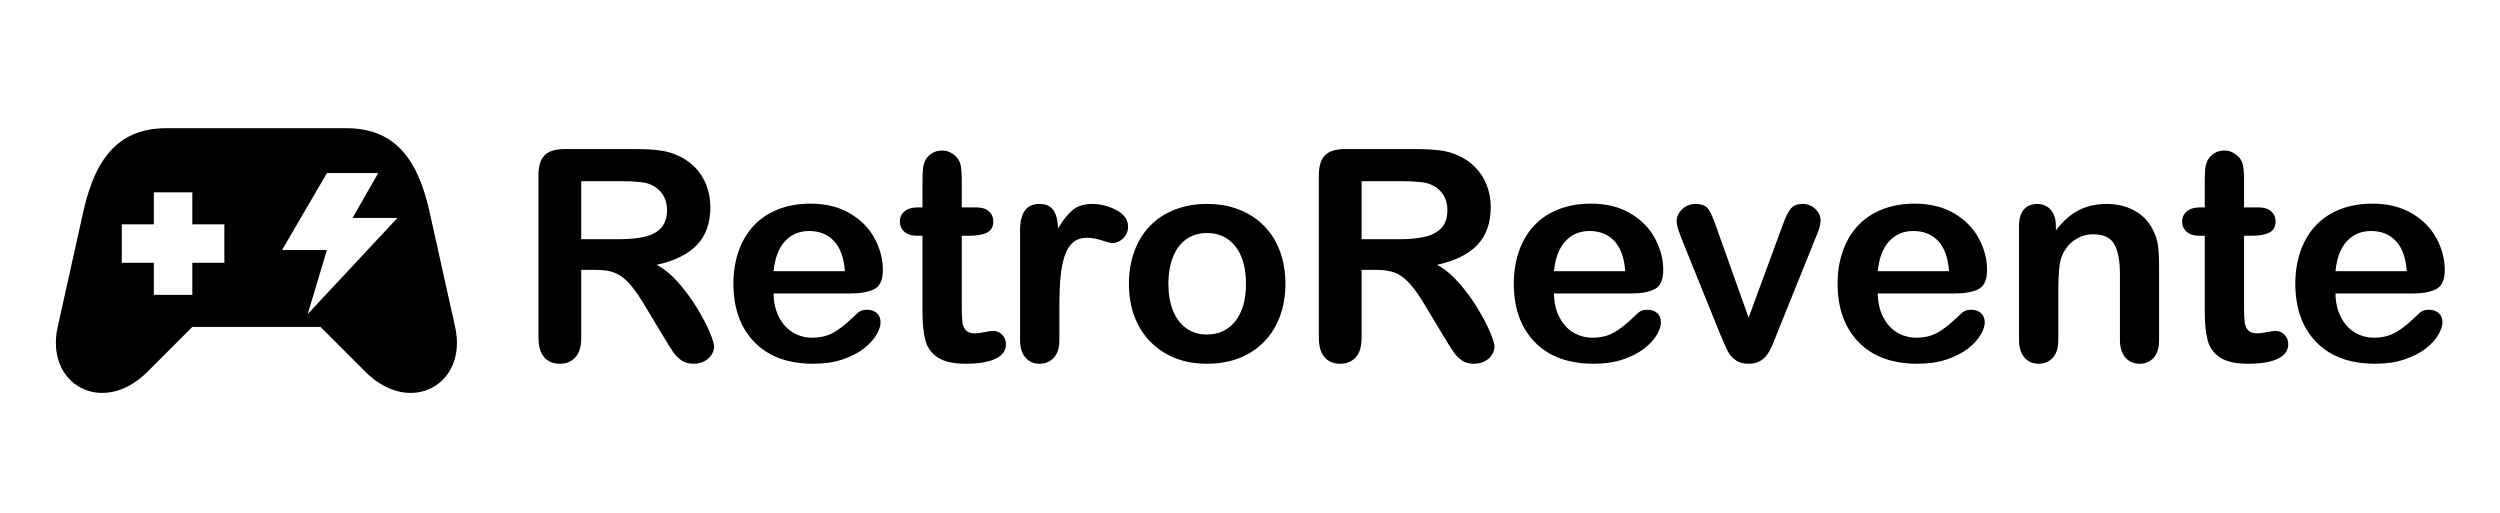
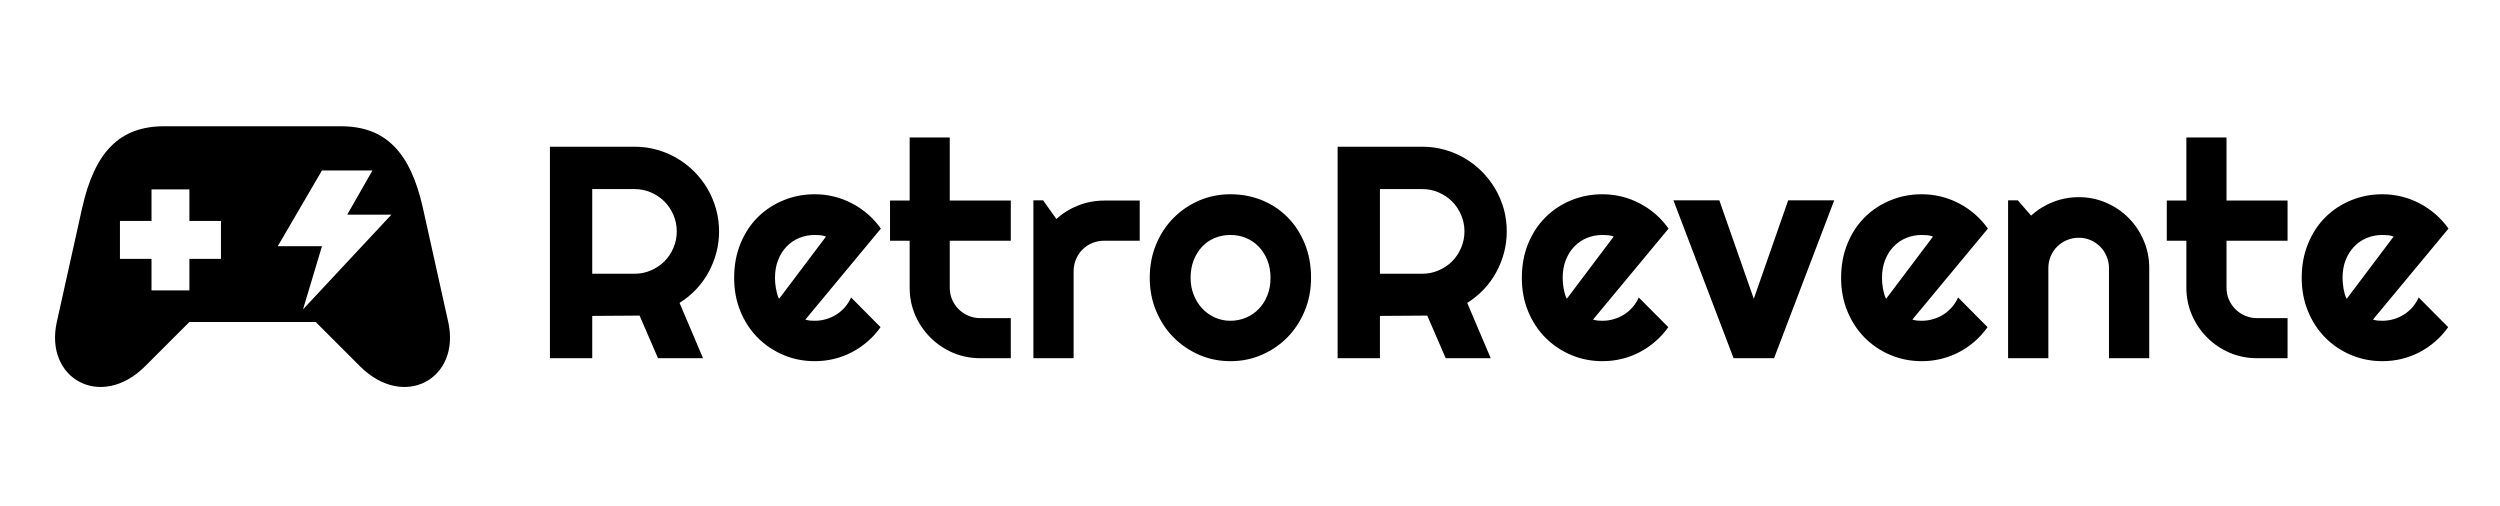
- <svg xmlns="http://www.w3.org/2000/svg" width="390" height="80" viewBox="0 0 390 80">
+ <svg xmlns="http://www.w3.org/2000/svg" width="396" height="80" viewBox="0 0 396 80">
  <path fill="#000000" fill-rule="evenodd" d="M 26 20 L 54 20 C 61 20 65 24 67 33 L 71 51 C 73 60 64 65 57 58 L 50 51 L 30 51 L 23 58 C 16 65 7 60 9 51 L 13 33 C 15 24 19 20 26 20 Z M 24 30 L 30 30 L 30 35 L 35 35 L 35 41 L 30 41 L 30 46 L 24 46 L 24 41 L 19 41 L 19 35 L 24 35 Z M 51 27 L 59 27 L 55 34 L 62 34 L 48 49 L 51 39 L 44 39 Z" />
-   <path fill="#000000" d="M 93.007 42.1 L 90.671 42.1 L 90.671 52.679 Q 90.671 54.768 89.75 55.756 Q 88.829 56.745 87.347 56.745 Q 85.752 56.745 84.876 55.711 Q 84 54.678 84 52.679 L 84 27.343 Q 84 25.187 84.966 24.221 Q 85.932 23.255 88.088 23.255 L 98.937 23.255 Q 101.183 23.255 102.777 23.446 Q 104.372 23.637 105.652 24.221 Q 107.202 24.873 108.393 26.085 Q 109.583 27.298 110.201 28.904 Q 110.818 30.51 110.818 32.307 Q 110.818 35.991 108.741 38.192 Q 106.663 40.393 102.44 41.314 Q 104.215 42.257 105.832 44.099 Q 107.449 45.941 108.718 48.019 Q 109.987 50.096 110.695 51.77 Q 111.402 53.443 111.402 54.072 Q 111.402 54.723 110.987 55.363 Q 110.571 56.003 109.853 56.374 Q 109.134 56.745 108.19 56.745 Q 107.067 56.745 106.304 56.217 Q 105.54 55.689 104.99 54.88 Q 104.439 54.072 103.496 52.5 L 100.823 48.052 Q 99.386 45.604 98.251 44.324 Q 97.117 43.043 95.949 42.572 Q 94.781 42.1 93.007 42.1 Z M 96.825 28.264 L 90.671 28.264 L 90.671 37.316 L 96.646 37.316 Q 99.049 37.316 100.688 36.9 Q 102.328 36.485 103.193 35.485 Q 104.058 34.486 104.058 32.734 Q 104.058 31.364 103.361 30.319 Q 102.665 29.275 101.43 28.758 Q 100.262 28.264 96.825 28.264 Z M 132.673 45.784 L 120.679 45.784 Q 120.701 47.873 121.521 49.467 Q 122.341 51.062 123.7 51.871 Q 125.059 52.679 126.698 52.679 Q 127.799 52.679 128.708 52.421 Q 129.618 52.163 130.472 51.612 Q 131.325 51.062 132.044 50.433 Q 132.763 49.804 133.908 48.726 Q 134.38 48.322 135.256 48.322 Q 136.199 48.322 136.783 48.838 Q 137.367 49.355 137.367 50.298 Q 137.367 51.129 136.716 52.241 Q 136.064 53.353 134.75 54.375 Q 133.437 55.397 131.449 56.071 Q 129.461 56.745 126.878 56.745 Q 120.971 56.745 117.691 53.375 Q 114.412 50.006 114.412 44.234 Q 114.412 41.516 115.221 39.191 Q 116.029 36.867 117.579 35.205 Q 119.129 33.542 121.397 32.655 Q 123.666 31.768 126.429 31.768 Q 130.022 31.768 132.594 33.284 Q 135.166 34.8 136.446 37.204 Q 137.727 39.607 137.727 42.1 Q 137.727 44.414 136.401 45.099 Q 135.076 45.784 132.673 45.784 Z M 120.679 42.302 L 131.797 42.302 Q 131.572 39.158 130.101 37.597 Q 128.63 36.036 126.227 36.036 Q 123.936 36.036 122.464 37.619 Q 120.993 39.203 120.679 42.302 Z M 143.229 32.352 L 143.903 32.352 L 143.903 28.668 Q 143.903 27.186 143.982 26.344 Q 144.061 25.501 144.42 24.895 Q 144.779 24.266 145.453 23.873 Q 146.127 23.48 146.958 23.48 Q 148.126 23.48 149.069 24.356 Q 149.698 24.94 149.867 25.782 Q 150.035 26.625 150.035 28.174 L 150.035 32.352 L 152.281 32.352 Q 153.584 32.352 154.269 32.97 Q 154.954 33.587 154.954 34.553 Q 154.954 35.789 153.977 36.283 Q 153 36.777 151.181 36.777 L 150.035 36.777 L 150.035 48.052 Q 150.035 49.49 150.136 50.265 Q 150.237 51.04 150.675 51.522 Q 151.113 52.005 152.102 52.005 Q 152.641 52.005 153.562 51.814 Q 154.482 51.624 154.999 51.624 Q 155.74 51.624 156.335 52.219 Q 156.931 52.814 156.931 53.69 Q 156.931 55.172 155.313 55.958 Q 153.696 56.745 150.664 56.745 Q 147.789 56.745 146.307 55.779 Q 144.824 54.813 144.364 53.106 Q 143.903 51.399 143.903 48.546 L 143.903 36.777 L 143.095 36.777 Q 141.77 36.777 141.073 36.148 Q 140.377 35.519 140.377 34.553 Q 140.377 33.587 141.107 32.97 Q 141.837 32.352 143.229 32.352 Z M 165.264 47.895 L 165.264 53.016 Q 165.264 54.88 164.388 55.812 Q 163.512 56.745 162.164 56.745 Q 160.839 56.745 159.985 55.801 Q 159.132 54.858 159.132 53.016 L 159.132 35.946 Q 159.132 31.813 162.119 31.813 Q 163.646 31.813 164.32 32.779 Q 164.994 33.745 165.062 35.631 Q 166.162 33.745 167.319 32.779 Q 168.476 31.813 170.407 31.813 Q 172.339 31.813 174.158 32.779 Q 175.978 33.745 175.978 35.339 Q 175.978 36.462 175.203 37.192 Q 174.428 37.922 173.529 37.922 Q 173.192 37.922 171.901 37.507 Q 170.609 37.091 169.621 37.091 Q 168.273 37.091 167.42 37.799 Q 166.566 38.506 166.095 39.899 Q 165.623 41.292 165.443 43.212 Q 165.264 45.132 165.264 47.895 Z M 200.527 44.279 Q 200.527 47.019 199.674 49.333 Q 198.82 51.646 197.203 53.308 Q 195.586 54.97 193.34 55.857 Q 191.094 56.745 188.286 56.745 Q 185.501 56.745 183.277 55.846 Q 181.054 54.948 179.425 53.274 Q 177.797 51.601 176.955 49.321 Q 176.112 47.042 176.112 44.279 Q 176.112 41.494 176.966 39.18 Q 177.819 36.867 179.414 35.227 Q 181.009 33.587 183.277 32.7 Q 185.546 31.813 188.286 31.813 Q 191.071 31.813 193.34 32.711 Q 195.608 33.61 197.226 35.272 Q 198.843 36.934 199.685 39.225 Q 200.527 41.516 200.527 44.279 Z M 194.373 44.279 Q 194.373 40.528 192.722 38.439 Q 191.071 36.35 188.286 36.35 Q 186.489 36.35 185.119 37.282 Q 183.749 38.214 183.008 40.034 Q 182.267 41.853 182.267 44.279 Q 182.267 46.682 182.997 48.479 Q 183.727 50.276 185.085 51.23 Q 186.444 52.185 188.286 52.185 Q 191.071 52.185 192.722 50.085 Q 194.373 47.985 194.373 44.279 Z M 214.745 42.1 L 212.409 42.1 L 212.409 52.679 Q 212.409 54.768 211.488 55.756 Q 210.567 56.745 209.085 56.745 Q 207.49 56.745 206.614 55.711 Q 205.738 54.678 205.738 52.679 L 205.738 27.343 Q 205.738 25.187 206.704 24.221 Q 207.67 23.255 209.826 23.255 L 220.675 23.255 Q 222.921 23.255 224.516 23.446 Q 226.11 23.637 227.391 24.221 Q 228.94 24.873 230.131 26.085 Q 231.321 27.298 231.939 28.904 Q 232.557 30.51 232.557 32.307 Q 232.557 35.991 230.479 38.192 Q 228.401 40.393 224.179 41.314 Q 225.953 42.257 227.57 44.099 Q 229.188 45.941 230.457 48.019 Q 231.726 50.096 232.433 51.77 Q 233.141 53.443 233.141 54.072 Q 233.141 54.723 232.725 55.363 Q 232.31 56.003 231.591 56.374 Q 230.872 56.745 229.929 56.745 Q 228.806 56.745 228.042 56.217 Q 227.278 55.689 226.728 54.88 Q 226.178 54.072 225.234 52.5 L 222.562 48.052 Q 221.124 45.604 219.99 44.324 Q 218.855 43.043 217.688 42.572 Q 216.52 42.1 214.745 42.1 Z M 218.563 28.264 L 212.409 28.264 L 212.409 37.316 L 218.384 37.316 Q 220.787 37.316 222.427 36.9 Q 224.066 36.485 224.931 35.485 Q 225.796 34.486 225.796 32.734 Q 225.796 31.364 225.1 30.319 Q 224.403 29.275 223.168 28.758 Q 222 28.264 218.563 28.264 Z M 254.411 45.784 L 242.417 45.784 Q 242.439 47.873 243.259 49.467 Q 244.079 51.062 245.438 51.871 Q 246.797 52.679 248.437 52.679 Q 249.537 52.679 250.447 52.421 Q 251.356 52.163 252.21 51.612 Q 253.063 51.062 253.782 50.433 Q 254.501 49.804 255.646 48.726 Q 256.118 48.322 256.994 48.322 Q 257.938 48.322 258.521 48.838 Q 259.105 49.355 259.105 50.298 Q 259.105 51.129 258.454 52.241 Q 257.803 53.353 256.489 54.375 Q 255.175 55.397 253.187 56.071 Q 251.199 56.745 248.616 56.745 Q 242.709 56.745 239.43 53.375 Q 236.15 50.006 236.15 44.234 Q 236.15 41.516 236.959 39.191 Q 237.768 36.867 239.317 35.205 Q 240.867 33.542 243.136 32.655 Q 245.404 31.768 248.167 31.768 Q 251.761 31.768 254.333 33.284 Q 256.904 34.8 258.185 37.204 Q 259.465 39.607 259.465 42.1 Q 259.465 44.414 258.14 45.099 Q 256.814 45.784 254.411 45.784 Z M 242.417 42.302 L 253.535 42.302 Q 253.311 39.158 251.839 37.597 Q 250.368 36.036 247.965 36.036 Q 245.674 36.036 244.203 37.619 Q 242.731 39.203 242.417 42.302 Z M 267.82 35.631 L 272.784 49.557 L 278.13 35.025 Q 278.759 33.273 279.365 32.543 Q 279.972 31.813 281.207 31.813 Q 282.375 31.813 283.195 32.599 Q 284.015 33.385 284.015 34.418 Q 284.015 34.823 283.869 35.362 Q 283.723 35.901 283.532 36.373 Q 283.341 36.844 283.094 37.451 L 277.209 52.05 Q 276.962 52.679 276.569 53.645 Q 276.176 54.611 275.693 55.296 Q 275.21 55.981 274.502 56.363 Q 273.795 56.745 272.784 56.745 Q 271.481 56.745 270.707 56.149 Q 269.932 55.554 269.561 54.847 Q 269.19 54.139 268.314 52.05 L 262.475 37.608 Q 262.272 37.069 262.059 36.53 Q 261.846 35.991 261.7 35.429 Q 261.554 34.868 261.554 34.463 Q 261.554 33.834 261.936 33.217 Q 262.317 32.599 262.991 32.206 Q 263.665 31.813 264.451 31.813 Q 265.979 31.813 266.551 32.689 Q 267.124 33.565 267.82 35.631 Z M 304.926 45.784 L 292.932 45.784 Q 292.954 47.873 293.774 49.467 Q 294.594 51.062 295.953 51.871 Q 297.312 52.679 298.951 52.679 Q 300.052 52.679 300.961 52.421 Q 301.871 52.163 302.725 51.612 Q 303.578 51.062 304.297 50.433 Q 305.016 49.804 306.161 48.726 Q 306.633 48.322 307.509 48.322 Q 308.452 48.322 309.036 48.838 Q 309.62 49.355 309.62 50.298 Q 309.62 51.129 308.969 52.241 Q 308.317 53.353 307.003 54.375 Q 305.689 55.397 303.702 56.071 Q 301.714 56.745 299.131 56.745 Q 293.224 56.745 289.944 53.375 Q 286.665 50.006 286.665 44.234 Q 286.665 41.516 287.474 39.191 Q 288.282 36.867 289.832 35.205 Q 291.382 33.542 293.65 32.655 Q 295.919 31.768 298.682 31.768 Q 302.275 31.768 304.847 33.284 Q 307.419 34.8 308.699 37.204 Q 309.979 39.607 309.979 42.1 Q 309.979 44.414 308.654 45.099 Q 307.329 45.784 304.926 45.784 Z M 292.932 42.302 L 304.05 42.302 Q 303.825 39.158 302.354 37.597 Q 300.883 36.036 298.479 36.036 Q 296.188 36.036 294.717 37.619 Q 293.246 39.203 292.932 42.302 Z M 320.716 35.205 L 320.716 35.946 Q 322.333 33.812 324.253 32.812 Q 326.174 31.813 328.667 31.813 Q 331.093 31.813 333.002 32.869 Q 334.911 33.924 335.854 35.856 Q 336.461 36.979 336.641 38.282 Q 336.82 39.584 336.82 41.606 L 336.82 53.016 Q 336.82 54.858 335.978 55.801 Q 335.136 56.745 333.788 56.745 Q 332.418 56.745 331.564 55.779 Q 330.711 54.813 330.711 53.016 L 330.711 42.796 Q 330.711 39.764 329.869 38.158 Q 329.026 36.552 326.511 36.552 Q 324.871 36.552 323.523 37.529 Q 322.176 38.506 321.547 40.213 Q 321.098 41.583 321.098 45.334 L 321.098 53.016 Q 321.098 54.88 320.233 55.812 Q 319.368 56.745 317.998 56.745 Q 316.673 56.745 315.819 55.779 Q 314.966 54.813 314.966 53.016 L 314.966 35.294 Q 314.966 33.542 315.729 32.678 Q 316.493 31.813 317.818 31.813 Q 318.627 31.813 319.278 32.195 Q 319.93 32.577 320.323 33.34 Q 320.716 34.104 320.716 35.205 Z M 343.267 32.352 L 343.94 32.352 L 343.94 28.668 Q 343.94 27.186 344.019 26.344 Q 344.098 25.501 344.457 24.895 Q 344.816 24.266 345.49 23.873 Q 346.164 23.48 346.995 23.48 Q 348.163 23.48 349.106 24.356 Q 349.735 24.94 349.904 25.782 Q 350.072 26.625 350.072 28.174 L 350.072 32.352 L 352.318 32.352 Q 353.621 32.352 354.306 32.97 Q 354.991 33.587 354.991 34.553 Q 354.991 35.789 354.014 36.283 Q 353.037 36.777 351.218 36.777 L 350.072 36.777 L 350.072 48.052 Q 350.072 49.49 350.173 50.265 Q 350.274 51.04 350.712 51.522 Q 351.15 52.005 352.139 52.005 Q 352.678 52.005 353.599 51.814 Q 354.52 51.624 355.036 51.624 Q 355.777 51.624 356.373 52.219 Q 356.968 52.814 356.968 53.69 Q 356.968 55.172 355.351 55.958 Q 353.733 56.745 350.701 56.745 Q 347.826 56.745 346.344 55.779 Q 344.861 54.813 344.401 53.106 Q 343.94 51.399 343.94 48.546 L 343.94 36.777 L 343.132 36.777 Q 341.807 36.777 341.11 36.148 Q 340.414 35.519 340.414 34.553 Q 340.414 33.587 341.144 32.97 Q 341.874 32.352 343.267 32.352 Z M 376.329 45.784 L 364.335 45.784 Q 364.357 47.873 365.177 49.467 Q 365.997 51.062 367.356 51.871 Q 368.715 52.679 370.354 52.679 Q 371.455 52.679 372.365 52.421 Q 373.274 52.163 374.128 51.612 Q 374.981 51.062 375.7 50.433 Q 376.419 49.804 377.564 48.726 Q 378.036 48.322 378.912 48.322 Q 379.855 48.322 380.439 48.838 Q 381.023 49.355 381.023 50.298 Q 381.023 51.129 380.372 52.241 Q 379.721 53.353 378.407 54.375 Q 377.093 55.397 375.105 56.071 Q 373.117 56.745 370.534 56.745 Q 364.627 56.745 361.348 53.375 Q 358.068 50.006 358.068 44.234 Q 358.068 41.516 358.877 39.191 Q 359.686 36.867 361.235 35.205 Q 362.785 33.542 365.054 32.655 Q 367.322 31.768 370.085 31.768 Q 373.679 31.768 376.25 33.284 Q 378.822 34.8 380.103 37.204 Q 381.383 39.607 381.383 42.1 Q 381.383 44.414 380.058 45.099 Q 378.732 45.784 376.329 45.784 Z M 364.335 42.302 L 375.453 42.302 Q 375.229 39.158 373.757 37.597 Q 372.286 36.036 369.883 36.036 Q 367.592 36.036 366.121 37.619 Q 364.649 39.203 364.335 42.302 Z" />
+   <path fill="#000000" d="M93.81 29.95V43.36H100.52Q101.89 43.36 103.11 42.83Q104.32 42.31 105.24 41.4Q106.15 40.49 106.67 39.26Q107.2 38.03 107.2 36.65Q107.2 35.28 106.67 34.05Q106.15 32.82 105.24 31.91Q104.32 31 103.11 30.48Q101.89 29.95 100.52 29.95ZM93.81 56.74H87.11V23.24H100.52Q102.36 23.24 104.07 23.72Q105.77 24.2 107.26 25.08Q108.74 25.95 109.97 27.18Q111.19 28.41 112.07 29.9Q112.94 31.4 113.42 33.1Q113.9 34.81 113.9 36.65Q113.9 38.38 113.47 40.02Q113.04 41.65 112.23 43.13Q111.43 44.6 110.26 45.84Q109.09 47.07 107.64 47.98L111.36 56.74H104.23L101.31 49.99L93.81 50.04ZM127.57 50.62Q127.94 50.74 128.32 50.78Q128.69 50.81 129.06 50.81Q130 50.81 130.86 50.55Q131.73 50.3 132.49 49.82Q133.25 49.34 133.84 48.65Q134.44 47.96 134.81 47.12L139.48 51.82Q138.6 53.08 137.44 54.08Q136.28 55.09 134.94 55.79Q133.6 56.49 132.11 56.85Q130.63 57.21 129.06 57.21Q126.42 57.21 124.1 56.23Q121.78 55.25 120.03 53.5Q118.29 51.75 117.29 49.33Q116.29 46.91 116.29 44.01Q116.29 41.05 117.29 38.59Q118.29 36.14 120.03 34.41Q121.78 32.68 124.1 31.73Q126.42 30.77 129.06 30.77Q130.63 30.77 132.12 31.14Q133.62 31.51 134.96 32.22Q136.31 32.92 137.47 33.93Q138.64 34.95 139.53 36.21ZM130.84 37.47Q130.4 37.31 129.96 37.26Q129.53 37.22 129.06 37.22Q127.76 37.22 126.6 37.69Q125.44 38.17 124.59 39.06Q123.74 39.95 123.25 41.2Q122.76 42.45 122.76 44.01Q122.76 44.36 122.79 44.81Q122.83 45.25 122.91 45.71Q122.99 46.16 123.11 46.58Q123.22 47 123.41 47.33ZM155.28 56.74Q152.96 56.74 150.93 55.87Q148.9 54.99 147.37 53.46Q145.84 51.93 144.96 49.9Q144.09 47.87 144.09 45.55V38.13H140.98V31.77H144.09V21.77H150.44V31.77H160.11V38.13H150.44V45.55Q150.44 46.56 150.81 47.44Q151.19 48.31 151.84 48.97Q152.5 49.62 153.38 50.01Q154.27 50.39 155.28 50.39H160.11V56.74ZM170.06 56.74H163.69V31.73H165.23L167.33 34.69Q168.87 33.29 170.83 32.53Q172.8 31.77 174.9 31.77H180.53V38.13H174.9Q173.89 38.13 173.01 38.5Q172.12 38.87 171.46 39.53Q170.81 40.18 170.44 41.07Q170.06 41.96 170.06 42.96ZM207.67 44.01Q207.67 46.82 206.67 49.23Q205.67 51.65 203.94 53.42Q202.21 55.18 199.88 56.2Q197.56 57.21 194.9 57.21Q192.26 57.21 189.93 56.2Q187.61 55.18 185.87 53.42Q184.13 51.65 183.12 49.23Q182.12 46.82 182.12 44.01Q182.12 41.16 183.12 38.73Q184.13 36.3 185.87 34.54Q187.61 32.78 189.93 31.77Q192.26 30.77 194.9 30.77Q197.56 30.77 199.88 31.71Q202.21 32.66 203.94 34.4Q205.67 36.14 206.67 38.58Q207.67 41.02 207.67 44.01ZM201.25 44.01Q201.25 42.47 200.75 41.22Q200.25 39.97 199.38 39.07Q198.52 38.17 197.36 37.69Q196.2 37.22 194.9 37.22Q193.59 37.22 192.43 37.69Q191.27 38.17 190.42 39.07Q189.57 39.97 189.08 41.22Q188.59 42.47 188.59 44.01Q188.59 45.46 189.08 46.7Q189.57 47.94 190.42 48.85Q191.27 49.76 192.43 50.29Q193.59 50.81 194.9 50.81Q196.2 50.81 197.36 50.32Q198.52 49.83 199.38 48.94Q200.25 48.05 200.75 46.79Q201.25 45.53 201.25 44.01ZM218.58 29.95V43.36H225.29Q226.67 43.36 227.88 42.83Q229.1 42.31 230.01 41.4Q230.92 40.49 231.44 39.26Q231.97 38.03 231.97 36.65Q231.97 35.28 231.44 34.05Q230.92 32.82 230.01 31.91Q229.1 31 227.88 30.48Q226.67 29.95 225.29 29.95ZM218.58 56.74H211.88V23.24H225.29Q227.13 23.24 228.84 23.72Q230.54 24.2 232.03 25.08Q233.51 25.95 234.74 27.18Q235.96 28.41 236.84 29.9Q237.72 31.4 238.2 33.1Q238.67 34.81 238.67 36.65Q238.67 38.38 238.24 40.02Q237.81 41.65 237 43.13Q236.2 44.6 235.03 45.84Q233.86 47.07 232.41 47.98L236.13 56.74H229L226.08 49.99L218.58 50.04ZM252.34 50.62Q252.71 50.74 253.09 50.78Q253.46 50.81 253.84 50.81Q254.77 50.81 255.63 50.55Q256.5 50.3 257.26 49.82Q258.02 49.34 258.61 48.65Q259.21 47.96 259.58 47.12L264.26 51.82Q263.37 53.08 262.21 54.08Q261.05 55.09 259.71 55.79Q258.37 56.49 256.88 56.85Q255.4 57.21 253.84 57.21Q251.2 57.21 248.87 56.23Q246.55 55.25 244.81 53.5Q243.07 51.75 242.06 49.33Q241.06 46.91 241.06 44.01Q241.06 41.05 242.06 38.59Q243.07 36.14 244.81 34.41Q246.55 32.68 248.87 31.73Q251.2 30.77 253.84 30.77Q255.4 30.77 256.9 31.14Q258.39 31.51 259.73 32.22Q261.08 32.92 262.25 33.93Q263.41 34.95 264.3 36.21ZM255.61 37.47Q255.17 37.31 254.74 37.26Q254.3 37.22 253.84 37.22Q252.53 37.22 251.37 37.69Q250.22 38.17 249.36 39.06Q248.51 39.95 248.02 41.2Q247.53 42.45 247.53 44.01Q247.53 44.36 247.56 44.81Q247.6 45.25 247.68 45.71Q247.76 46.16 247.88 46.58Q248 47 248.18 47.33ZM274.6 56.74 265.07 31.73H272.34L277.8 47.33L283.25 31.73H290.54L281.01 56.74ZM302.92 50.62Q303.29 50.74 303.67 50.78Q304.04 50.81 304.41 50.81Q305.35 50.81 306.21 50.55Q307.08 50.3 307.84 49.82Q308.59 49.34 309.19 48.65Q309.79 47.96 310.16 47.12L314.83 51.82Q313.94 53.08 312.79 54.08Q311.63 55.09 310.29 55.79Q308.95 56.49 307.46 56.85Q305.98 57.21 304.41 57.21Q301.77 57.21 299.45 56.23Q297.12 55.25 295.38 53.5Q293.64 51.75 292.64 49.33Q291.63 46.91 291.63 44.01Q291.63 41.05 292.64 38.59Q293.64 36.14 295.38 34.41Q297.12 32.68 299.45 31.73Q301.77 30.77 304.41 30.77Q305.98 30.77 307.47 31.14Q308.97 31.51 310.31 32.22Q311.66 32.92 312.82 33.93Q313.99 34.95 314.88 36.21ZM306.19 37.47Q305.74 37.31 305.31 37.26Q304.88 37.22 304.41 37.22Q303.1 37.22 301.95 37.69Q300.79 38.17 299.94 39.06Q299.09 39.95 298.6 41.2Q298.11 42.45 298.11 44.01Q298.11 44.36 298.14 44.81Q298.18 45.25 298.26 45.71Q298.34 46.16 298.46 46.58Q298.57 47 298.76 47.33ZM324.46 56.74H318.08V31.73H319.62L321.72 34.15Q323.27 32.75 325.22 31.99Q327.17 31.23 329.29 31.23Q331.58 31.23 333.61 32.11Q335.65 32.99 337.17 34.52Q338.68 36.05 339.56 38.09Q340.44 40.14 340.44 42.45V56.74H334.06V42.45Q334.06 41.47 333.68 40.59Q333.31 39.71 332.66 39.06Q332 38.41 331.14 38.03Q330.27 37.66 329.29 37.66Q328.29 37.66 327.4 38.03Q326.51 38.41 325.86 39.06Q325.2 39.71 324.83 40.59Q324.46 41.47 324.46 42.45ZM357.51 56.74Q355.2 56.74 353.17 55.87Q351.14 54.99 349.61 53.46Q348.08 51.93 347.2 49.9Q346.32 47.87 346.32 45.55V38.13H343.22V31.77H346.32V21.77H352.68V31.77H362.35V38.13H352.68V45.55Q352.68 46.56 353.05 47.44Q353.43 48.31 354.08 48.97Q354.73 49.62 355.62 50.01Q356.51 50.39 357.51 50.39H362.35V56.74ZM375.88 50.62Q376.25 50.74 376.62 50.78Q377 50.81 377.37 50.81Q378.3 50.81 379.17 50.55Q380.03 50.3 380.79 49.82Q381.55 49.34 382.15 48.65Q382.74 47.96 383.12 47.12L387.79 51.82Q386.9 53.08 385.75 54.08Q384.59 55.09 383.25 55.79Q381.9 56.49 380.42 56.85Q378.94 57.21 377.37 57.21Q374.73 57.21 372.41 56.23Q370.08 55.25 368.34 53.5Q366.6 51.75 365.6 49.33Q364.59 46.91 364.59 44.01Q364.59 41.05 365.6 38.59Q366.6 36.14 368.34 34.41Q370.08 32.68 372.41 31.73Q374.73 30.77 377.37 30.77Q378.94 30.77 380.43 31.14Q381.93 31.51 383.27 32.22Q384.61 32.92 385.78 33.93Q386.95 34.95 387.84 36.21ZM379.15 37.47Q378.7 37.31 378.27 37.26Q377.84 37.22 377.37 37.22Q376.06 37.22 374.91 37.69Q373.75 38.17 372.9 39.06Q372.04 39.95 371.55 41.2Q371.06 42.45 371.06 44.01Q371.06 44.36 371.1 44.81Q371.13 45.25 371.21 45.71Q371.3 46.16 371.41 46.58Q371.53 47 371.72 47.33Z" />
</svg>
